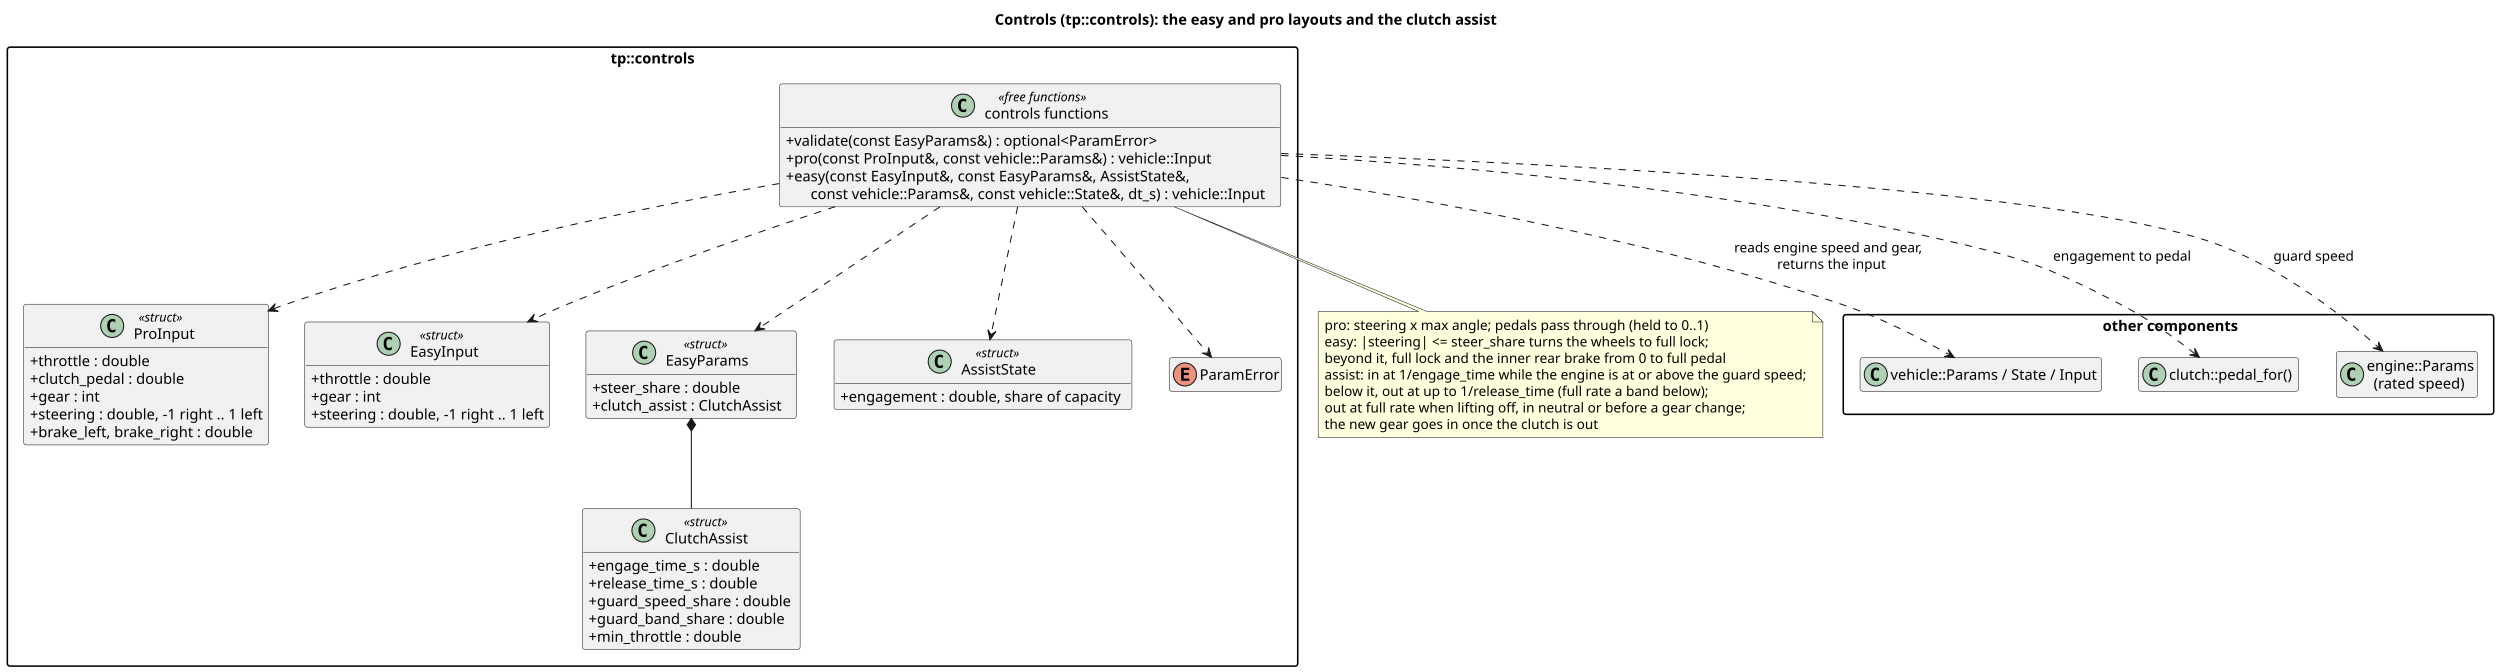
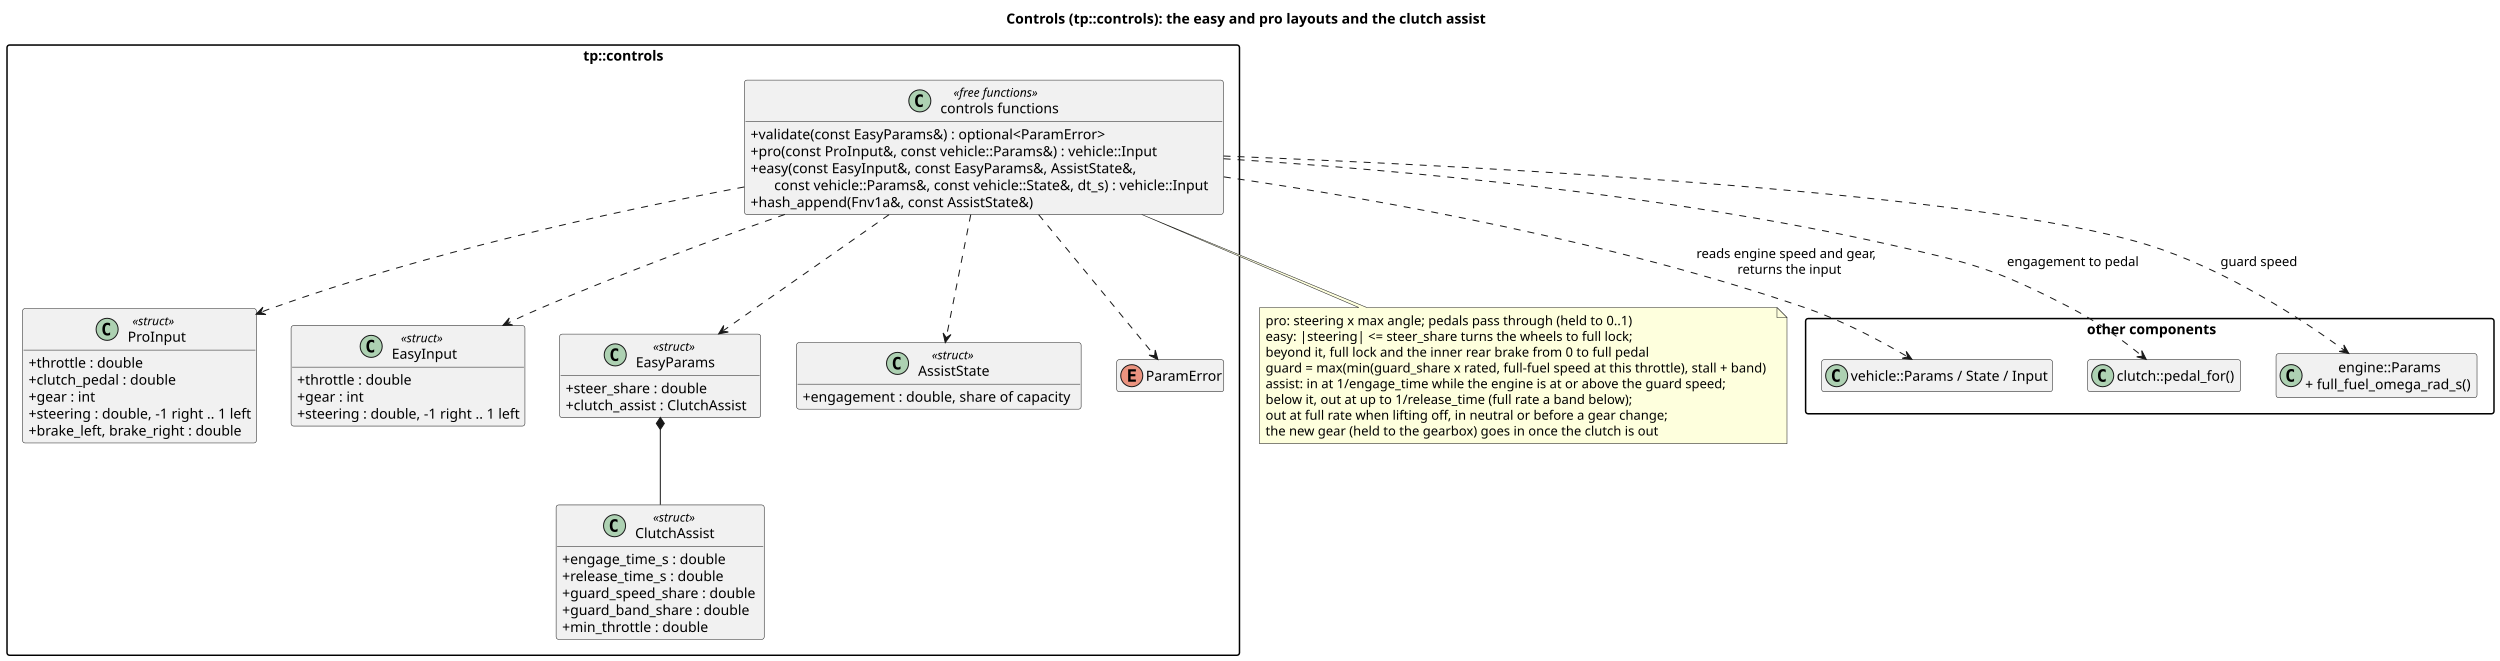
- <svg xmlns="http://www.w3.org/2000/svg" contentStyleType="text/css" height="640px" preserveAspectRatio="none" style="width:2383px;height:640px;background:#FFFFFF;" version="1.1" viewBox="0 0 2383 640" width="2383px" zoomAndPan="magnify">
+ <svg xmlns="http://www.w3.org/2000/svg" contentStyleType="text/css" height="659px" preserveAspectRatio="none" style="width:2495px;height:659px;background:#FFFFFF;" version="1.1" viewBox="0 0 2495 659" width="2495px" zoomAndPan="magnify">
  <defs />
  <g>
-     <text fill="#000000" font-family="sans-serif" font-size="14" font-weight="bold" lengthAdjust="spacing" textLength="472.555" x="948.223" y="23.562">Controls (tp::controls): the easy and pro layouts and the clutch assist</text>
+     <text fill="#000000" font-family="sans-serif" font-size="14" font-weight="bold" lengthAdjust="spacing" textLength="472.555" x="1004.223" y="23.562">Controls (tp::controls): the easy and pro layouts and the clutch assist</text>
    <g id="cluster_other components">
-       <rect fill="none" height="95" rx="2.5" ry="2.5" style="stroke:#000000;stroke-width:1.5;" width="620" x="1757" y="299.94" />
-       <text fill="#000000" font-family="sans-serif" font-size="14" font-weight="bold" lengthAdjust="spacing" textLength="125.535" x="2004.232" y="315.502">other components</text>
+       <rect fill="none" height="95" rx="2.5" ry="2.5" style="stroke:#000000;stroke-width:1.5;" width="687" x="1802" y="317.94" />
+       <text fill="#000000" font-family="sans-serif" font-size="14" font-weight="bold" lengthAdjust="spacing" textLength="125.535" x="2082.732" y="333.502">other components</text>
    </g>
    <g id="cluster_tp::controls">
-       <rect fill="none" height="590" rx="2.5" ry="2.5" style="stroke:#000000;stroke-width:1.5;" width="1230" x="7" y="44.94" />
+       <rect fill="none" height="609" rx="2.5" ry="2.5" style="stroke:#000000;stroke-width:1.5;" width="1230" x="7" y="44.94" />
      <text fill="#000000" font-family="sans-serif" font-size="14" font-weight="bold" lengthAdjust="spacing" textLength="79.892" x="582.054" y="60.502">tp::controls</text>
    </g>
    <g id="elem_Vehicle">
-       <rect codeLine="7" fill="#F1F1F1" height="32" id="Vehicle" rx="2.5" ry="2.5" style="stroke:#181818;stroke-width:0.5;" width="230.372" x="1773" y="340.94" />
-       <ellipse cx="1788" cy="356.94" fill="#ADD1B2" rx="11" ry="11" style="stroke:#181818;stroke-width:1.0;" />
-       <path d="M1790.969,362.58 Q1790.391,362.877 1789.75,363.018 Q1789.109,363.174 1788.406,363.174 Q1785.906,363.174 1784.578,361.533 Q1783.266,359.877 1783.266,356.752 Q1783.266,353.627 1784.578,351.971 Q1785.906,350.315 1788.406,350.315 Q1789.109,350.315 1789.75,350.471 Q1790.406,350.627 1790.969,350.924 L1790.969,353.643 Q1790.344,353.065 1789.75,352.799 Q1789.156,352.518 1788.531,352.518 Q1787.188,352.518 1786.5,353.596 Q1785.812,354.658 1785.812,356.752 Q1785.812,358.846 1786.5,359.924 Q1787.188,360.986 1788.531,360.986 Q1789.156,360.986 1789.75,360.721 Q1790.344,360.44 1790.969,359.861 L1790.969,362.58 Z " fill="#000000" />
-       <text fill="#000000" font-family="sans-serif" font-size="14" lengthAdjust="spacing" textLength="198.372" x="1802" y="362.032">vehicle::Params / State / Input</text>
+       <rect codeLine="7" fill="#F1F1F1" height="32" id="Vehicle" rx="2.5" ry="2.5" style="stroke:#181818;stroke-width:0.5;" width="230.372" x="1818" y="358.94" />
+       <ellipse cx="1833" cy="374.94" fill="#ADD1B2" rx="11" ry="11" style="stroke:#181818;stroke-width:1.0;" />
+       <path d="M1835.969,380.58 Q1835.391,380.877 1834.75,381.018 Q1834.109,381.174 1833.406,381.174 Q1830.906,381.174 1829.578,379.533 Q1828.266,377.877 1828.266,374.752 Q1828.266,371.627 1829.578,369.971 Q1830.906,368.315 1833.406,368.315 Q1834.109,368.315 1834.75,368.471 Q1835.406,368.627 1835.969,368.924 L1835.969,371.643 Q1835.344,371.065 1834.75,370.799 Q1834.156,370.518 1833.531,370.518 Q1832.188,370.518 1831.5,371.596 Q1830.812,372.658 1830.812,374.752 Q1830.812,376.846 1831.5,377.924 Q1832.188,378.986 1833.531,378.986 Q1834.156,378.986 1834.75,378.721 Q1835.344,378.44 1835.969,377.861 L1835.969,380.58 Z " fill="#000000" />
+       <text fill="#000000" font-family="sans-serif" font-size="14" lengthAdjust="spacing" textLength="198.372" x="1847" y="380.032">vehicle::Params / State / Input</text>
    </g>
    <g id="elem_PedalFor">
-       <rect codeLine="8" fill="#F1F1F1" height="32" id="PedalFor" rx="2.5" ry="2.5" style="stroke:#181818;stroke-width:0.5;" width="152.593" x="2038.5" y="340.94" />
-       <ellipse cx="2053.5" cy="356.94" fill="#ADD1B2" rx="11" ry="11" style="stroke:#181818;stroke-width:1.0;" />
-       <path d="M2056.469,362.58 Q2055.891,362.877 2055.25,363.018 Q2054.609,363.174 2053.906,363.174 Q2051.406,363.174 2050.078,361.533 Q2048.766,359.877 2048.766,356.752 Q2048.766,353.627 2050.078,351.971 Q2051.406,350.315 2053.906,350.315 Q2054.609,350.315 2055.25,350.471 Q2055.906,350.627 2056.469,350.924 L2056.469,353.643 Q2055.844,353.065 2055.25,352.799 Q2054.656,352.518 2054.031,352.518 Q2052.688,352.518 2052,353.596 Q2051.312,354.658 2051.312,356.752 Q2051.312,358.846 2052,359.924 Q2052.688,360.986 2054.031,360.986 Q2054.656,360.986 2055.25,360.721 Q2055.844,360.44 2056.469,359.861 L2056.469,362.58 Z " fill="#000000" />
-       <text fill="#000000" font-family="sans-serif" font-size="14" lengthAdjust="spacing" textLength="120.593" x="2067.5" y="362.032">clutch::pedal_for()</text>
+       <rect codeLine="8" fill="#F1F1F1" height="32" id="PedalFor" rx="2.5" ry="2.5" style="stroke:#181818;stroke-width:0.5;" width="152.593" x="2083.5" y="358.94" />
+       <ellipse cx="2098.5" cy="374.94" fill="#ADD1B2" rx="11" ry="11" style="stroke:#181818;stroke-width:1.0;" />
+       <path d="M2101.469,380.58 Q2100.891,380.877 2100.25,381.018 Q2099.609,381.174 2098.906,381.174 Q2096.406,381.174 2095.078,379.533 Q2093.766,377.877 2093.766,374.752 Q2093.766,371.627 2095.078,369.971 Q2096.406,368.315 2098.906,368.315 Q2099.609,368.315 2100.25,368.471 Q2100.906,368.627 2101.469,368.924 L2101.469,371.643 Q2100.844,371.065 2100.25,370.799 Q2099.656,370.518 2099.031,370.518 Q2097.688,370.518 2097,371.596 Q2096.312,372.658 2096.312,374.752 Q2096.312,376.846 2097,377.924 Q2097.688,378.986 2099.031,378.986 Q2099.656,378.986 2100.25,378.721 Q2100.844,378.44 2101.469,377.861 L2101.469,380.58 Z " fill="#000000" />
+       <text fill="#000000" font-family="sans-serif" font-size="14" lengthAdjust="spacing" textLength="120.593" x="2112.5" y="380.032">clutch::pedal_for()</text>
    </g>
    <g id="elem_Engine">
-       <rect codeLine="9" fill="#F1F1F1" height="43.879" id="Engine" rx="2.5" ry="2.5" style="stroke:#181818;stroke-width:0.5;" width="134.498" x="2227" y="334.94" />
-       <ellipse cx="2242" cy="356.879" fill="#ADD1B2" rx="11" ry="11" style="stroke:#181818;stroke-width:1.0;" />
-       <path d="M2244.969,362.519 Q2244.391,362.816 2243.75,362.957 Q2243.109,363.113 2242.406,363.113 Q2239.906,363.113 2238.578,361.473 Q2237.266,359.816 2237.266,356.691 Q2237.266,353.566 2238.578,351.91 Q2239.906,350.254 2242.406,350.254 Q2243.109,350.254 2243.75,350.41 Q2244.406,350.566 2244.969,350.863 L2244.969,353.582 Q2244.344,353.004 2243.75,352.738 Q2243.156,352.457 2242.531,352.457 Q2241.188,352.457 2240.5,353.535 Q2239.812,354.598 2239.812,356.691 Q2239.812,358.785 2240.5,359.863 Q2241.188,360.926 2242.531,360.926 Q2243.156,360.926 2243.75,360.66 Q2244.344,360.379 2244.969,359.801 L2244.969,362.519 Z " fill="#000000" />
-       <text fill="#000000" font-family="sans-serif" font-size="14" lengthAdjust="spacing" textLength="102.498" x="2256" y="353.502">engine::Params</text>
-       <text fill="#000000" font-family="sans-serif" font-size="14" lengthAdjust="spacing" textLength="89.455" x="2262.521" y="370.441">(rated speed)</text>
+       <rect codeLine="9" fill="#F1F1F1" height="43.879" id="Engine" rx="2.5" ry="2.5" style="stroke:#181818;stroke-width:0.5;" width="200.567" x="2271.5" y="352.94" />
+       <ellipse cx="2286.5" cy="374.879" fill="#ADD1B2" rx="11" ry="11" style="stroke:#181818;stroke-width:1.0;" />
+       <path d="M2289.469,380.519 Q2288.891,380.816 2288.25,380.957 Q2287.609,381.113 2286.906,381.113 Q2284.406,381.113 2283.078,379.473 Q2281.766,377.816 2281.766,374.691 Q2281.766,371.566 2283.078,369.91 Q2284.406,368.254 2286.906,368.254 Q2287.609,368.254 2288.25,368.41 Q2288.906,368.566 2289.469,368.863 L2289.469,371.582 Q2288.844,371.004 2288.25,370.738 Q2287.656,370.457 2287.031,370.457 Q2285.688,370.457 2285,371.535 Q2284.312,372.598 2284.312,374.691 Q2284.312,376.785 2285,377.863 Q2285.688,378.926 2287.031,378.926 Q2287.656,378.926 2288.25,378.66 Q2288.844,378.379 2289.469,377.801 L2289.469,380.519 Z " fill="#000000" />
+       <text fill="#000000" font-family="sans-serif" font-size="14" lengthAdjust="spacing" textLength="102.498" x="2333.535" y="371.502">engine::Params</text>
+       <text fill="#000000" font-family="sans-serif" font-size="14" lengthAdjust="spacing" textLength="168.567" x="2300.5" y="388.441">+ full_fuel_omega_rad_s()</text>
    </g>
    <g id="elem_ProInput">
-       <rect codeLine="13" fill="#F1F1F1" height="134.156" id="ProInput" rx="2.5" ry="2.5" style="stroke:#181818;stroke-width:0.5;" width="233.389" x="22.5" y="289.94" />
-       <ellipse cx="106.91" cy="310.669" fill="#ADD1B2" rx="11" ry="11" style="stroke:#181818;stroke-width:1.0;" />
-       <path d="M109.879,316.31 Q109.301,316.606 108.66,316.747 Q108.019,316.903 107.316,316.903 Q104.816,316.903 103.488,315.263 Q102.176,313.606 102.176,310.481 Q102.176,307.356 103.488,305.7 Q104.816,304.044 107.316,304.044 Q108.019,304.044 108.66,304.2 Q109.316,304.356 109.879,304.653 L109.879,307.372 Q109.254,306.794 108.66,306.528 Q108.066,306.247 107.441,306.247 Q106.098,306.247 105.41,307.325 Q104.723,308.388 104.723,310.481 Q104.723,312.575 105.41,313.653 Q106.098,314.716 107.441,314.716 Q108.066,314.716 108.66,314.45 Q109.254,314.169 109.879,313.591 L109.879,316.31 Z " fill="#000000" />
-       <text fill="#000000" font-family="sans-serif" font-size="12" font-style="italic" lengthAdjust="spacing" textLength="46.676" x="132.106" y="306.565">«struct»</text>
-       <text fill="#000000" font-family="sans-serif" font-size="14" lengthAdjust="spacing" textLength="56.068" x="127.41" y="323.022">ProInput</text>
-       <line style="stroke:#181818;stroke-width:0.5;" x1="23.5" x2="254.889" y1="331.398" y2="331.398" />
-       <text fill="#000000" font-family="sans-serif" font-size="14" lengthAdjust="spacing" textLength="113.777" x="28.5" y="348.961">+throttle : double</text>
-       <text fill="#000000" font-family="sans-serif" font-size="14" lengthAdjust="spacing" textLength="150.008" x="28.5" y="365.9">+clutch_pedal : double</text>
-       <text fill="#000000" font-family="sans-serif" font-size="14" lengthAdjust="spacing" textLength="67.293" x="28.5" y="382.84">+gear : int</text>
-       <text fill="#000000" font-family="sans-serif" font-size="14" lengthAdjust="spacing" textLength="221.389" x="28.5" y="399.779">+steering : double, -1 right .. 1 left</text>
-       <text fill="#000000" font-family="sans-serif" font-size="14" lengthAdjust="spacing" textLength="213.801" x="28.5" y="416.719">+brake_left, brake_right : double</text>
+       <rect codeLine="13" fill="#F1F1F1" height="134.156" id="ProInput" rx="2.5" ry="2.5" style="stroke:#181818;stroke-width:0.5;" width="233.389" x="22.5" y="307.94" />
+       <ellipse cx="106.91" cy="328.669" fill="#ADD1B2" rx="11" ry="11" style="stroke:#181818;stroke-width:1.0;" />
+       <path d="M109.879,334.31 Q109.301,334.606 108.66,334.747 Q108.019,334.903 107.316,334.903 Q104.816,334.903 103.488,333.263 Q102.176,331.606 102.176,328.481 Q102.176,325.356 103.488,323.7 Q104.816,322.044 107.316,322.044 Q108.019,322.044 108.66,322.2 Q109.316,322.356 109.879,322.653 L109.879,325.372 Q109.254,324.794 108.66,324.528 Q108.066,324.247 107.441,324.247 Q106.098,324.247 105.41,325.325 Q104.723,326.388 104.723,328.481 Q104.723,330.575 105.41,331.653 Q106.098,332.716 107.441,332.716 Q108.066,332.716 108.66,332.45 Q109.254,332.169 109.879,331.591 L109.879,334.31 Z " fill="#000000" />
+       <text fill="#000000" font-family="sans-serif" font-size="12" font-style="italic" lengthAdjust="spacing" textLength="46.676" x="132.106" y="324.565">«struct»</text>
+       <text fill="#000000" font-family="sans-serif" font-size="14" lengthAdjust="spacing" textLength="56.068" x="127.41" y="341.022">ProInput</text>
+       <line style="stroke:#181818;stroke-width:0.5;" x1="23.5" x2="254.889" y1="349.398" y2="349.398" />
+       <text fill="#000000" font-family="sans-serif" font-size="14" lengthAdjust="spacing" textLength="113.777" x="28.5" y="366.961">+throttle : double</text>
+       <text fill="#000000" font-family="sans-serif" font-size="14" lengthAdjust="spacing" textLength="150.008" x="28.5" y="383.9">+clutch_pedal : double</text>
+       <text fill="#000000" font-family="sans-serif" font-size="14" lengthAdjust="spacing" textLength="67.293" x="28.5" y="400.84">+gear : int</text>
+       <text fill="#000000" font-family="sans-serif" font-size="14" lengthAdjust="spacing" textLength="221.389" x="28.5" y="417.779">+steering : double, -1 right .. 1 left</text>
+       <text fill="#000000" font-family="sans-serif" font-size="14" lengthAdjust="spacing" textLength="213.801" x="28.5" y="434.719">+brake_left, brake_right : double</text>
    </g>
    <g id="elem_EasyInput">
-       <rect codeLine="20" fill="#F1F1F1" height="100.277" id="EasyInput" rx="2.5" ry="2.5" style="stroke:#181818;stroke-width:0.5;" width="233.389" x="290.5" y="306.94" />
-       <ellipse cx="370.446" cy="327.669" fill="#ADD1B2" rx="11" ry="11" style="stroke:#181818;stroke-width:1.0;" />
-       <path d="M373.415,333.31 Q372.837,333.606 372.196,333.747 Q371.556,333.903 370.853,333.903 Q368.353,333.903 367.024,332.263 Q365.712,330.606 365.712,327.481 Q365.712,324.356 367.024,322.7 Q368.353,321.044 370.853,321.044 Q371.556,321.044 372.196,321.2 Q372.853,321.356 373.415,321.653 L373.415,324.372 Q372.79,323.794 372.196,323.528 Q371.603,323.247 370.978,323.247 Q369.634,323.247 368.946,324.325 Q368.259,325.388 368.259,327.481 Q368.259,329.575 368.946,330.653 Q369.634,331.716 370.978,331.716 Q371.603,331.716 372.196,331.45 Q372.79,331.169 373.415,330.591 L373.415,333.31 Z " fill="#000000" />
-       <text fill="#000000" font-family="sans-serif" font-size="12" font-style="italic" lengthAdjust="spacing" textLength="46.676" x="400.106" y="323.565">«struct»</text>
-       <text fill="#000000" font-family="sans-serif" font-size="14" lengthAdjust="spacing" textLength="64.996" x="390.946" y="340.022">EasyInput</text>
-       <line style="stroke:#181818;stroke-width:0.5;" x1="291.5" x2="522.889" y1="348.398" y2="348.398" />
-       <text fill="#000000" font-family="sans-serif" font-size="14" lengthAdjust="spacing" textLength="113.777" x="296.5" y="365.961">+throttle : double</text>
-       <text fill="#000000" font-family="sans-serif" font-size="14" lengthAdjust="spacing" textLength="67.293" x="296.5" y="382.9">+gear : int</text>
-       <text fill="#000000" font-family="sans-serif" font-size="14" lengthAdjust="spacing" textLength="221.389" x="296.5" y="399.84">+steering : double, -1 right .. 1 left</text>
+       <rect codeLine="20" fill="#F1F1F1" height="100.277" id="EasyInput" rx="2.5" ry="2.5" style="stroke:#181818;stroke-width:0.5;" width="233.389" x="290.5" y="324.94" />
+       <ellipse cx="370.446" cy="345.669" fill="#ADD1B2" rx="11" ry="11" style="stroke:#181818;stroke-width:1.0;" />
+       <path d="M373.415,351.31 Q372.837,351.606 372.196,351.747 Q371.556,351.903 370.853,351.903 Q368.353,351.903 367.024,350.263 Q365.712,348.606 365.712,345.481 Q365.712,342.356 367.024,340.7 Q368.353,339.044 370.853,339.044 Q371.556,339.044 372.196,339.2 Q372.853,339.356 373.415,339.653 L373.415,342.372 Q372.79,341.794 372.196,341.528 Q371.603,341.247 370.978,341.247 Q369.634,341.247 368.946,342.325 Q368.259,343.388 368.259,345.481 Q368.259,347.575 368.946,348.653 Q369.634,349.716 370.978,349.716 Q371.603,349.716 372.196,349.45 Q372.79,349.169 373.415,348.591 L373.415,351.31 Z " fill="#000000" />
+       <text fill="#000000" font-family="sans-serif" font-size="12" font-style="italic" lengthAdjust="spacing" textLength="46.676" x="400.106" y="341.565">«struct»</text>
+       <text fill="#000000" font-family="sans-serif" font-size="14" lengthAdjust="spacing" textLength="64.996" x="390.946" y="358.022">EasyInput</text>
+       <line style="stroke:#181818;stroke-width:0.5;" x1="291.5" x2="522.889" y1="366.398" y2="366.398" />
+       <text fill="#000000" font-family="sans-serif" font-size="14" lengthAdjust="spacing" textLength="113.777" x="296.5" y="383.961">+throttle : double</text>
+       <text fill="#000000" font-family="sans-serif" font-size="14" lengthAdjust="spacing" textLength="67.293" x="296.5" y="400.9">+gear : int</text>
+       <text fill="#000000" font-family="sans-serif" font-size="14" lengthAdjust="spacing" textLength="221.389" x="296.5" y="417.84">+steering : double, -1 right .. 1 left</text>
    </g>
    <g id="elem_ClutchAssist">
-       <rect codeLine="25" fill="#F1F1F1" height="134.156" id="ClutchAssist" rx="2.5" ry="2.5" style="stroke:#181818;stroke-width:0.5;" width="207.699" x="555" y="484.94" />
-       <ellipse cx="613.324" cy="505.669" fill="#ADD1B2" rx="11" ry="11" style="stroke:#181818;stroke-width:1.0;" />
-       <path d="M616.293,511.31 Q615.715,511.606 615.074,511.747 Q614.434,511.903 613.731,511.903 Q611.231,511.903 609.902,510.263 Q608.59,508.606 608.59,505.481 Q608.59,502.356 609.902,500.7 Q611.231,499.044 613.731,499.044 Q614.434,499.044 615.074,499.2 Q615.731,499.356 616.293,499.653 L616.293,502.372 Q615.668,501.794 615.074,501.528 Q614.481,501.247 613.856,501.247 Q612.512,501.247 611.824,502.325 Q611.137,503.388 611.137,505.481 Q611.137,507.575 611.824,508.653 Q612.512,509.716 613.856,509.716 Q614.481,509.716 615.074,509.45 Q615.668,509.169 616.293,508.591 L616.293,511.31 Z " fill="#000000" />
-       <text fill="#000000" font-family="sans-serif" font-size="12" font-style="italic" lengthAdjust="spacing" textLength="46.676" x="651.762" y="501.565">«struct»</text>
-       <text fill="#000000" font-family="sans-serif" font-size="14" lengthAdjust="spacing" textLength="82.551" x="633.824" y="518.021">ClutchAssist</text>
-       <line style="stroke:#181818;stroke-width:0.5;" x1="556" x2="761.699" y1="526.398" y2="526.398" />
-       <text fill="#000000" font-family="sans-serif" font-size="14" lengthAdjust="spacing" textLength="164.726" x="561" y="543.961">+engage_time_s : double</text>
-       <text fill="#000000" font-family="sans-serif" font-size="14" lengthAdjust="spacing" textLength="163.495" x="561" y="560.9">+release_time_s : double</text>
-       <text fill="#000000" font-family="sans-serif" font-size="14" lengthAdjust="spacing" textLength="195.699" x="561" y="577.84">+guard_speed_share : double</text>
-       <text fill="#000000" font-family="sans-serif" font-size="14" lengthAdjust="spacing" textLength="188.118" x="561" y="594.779">+guard_band_share : double</text>
-       <text fill="#000000" font-family="sans-serif" font-size="14" lengthAdjust="spacing" textLength="144.088" x="561" y="611.719">+min_throttle : double</text>
+       <rect codeLine="25" fill="#F1F1F1" height="134.156" id="ClutchAssist" rx="2.5" ry="2.5" style="stroke:#181818;stroke-width:0.5;" width="207.699" x="555" y="503.94" />
+       <ellipse cx="613.324" cy="524.669" fill="#ADD1B2" rx="11" ry="11" style="stroke:#181818;stroke-width:1.0;" />
+       <path d="M616.293,530.31 Q615.715,530.606 615.074,530.747 Q614.434,530.903 613.731,530.903 Q611.231,530.903 609.902,529.263 Q608.59,527.606 608.59,524.481 Q608.59,521.356 609.902,519.7 Q611.231,518.044 613.731,518.044 Q614.434,518.044 615.074,518.2 Q615.731,518.356 616.293,518.653 L616.293,521.372 Q615.668,520.794 615.074,520.528 Q614.481,520.247 613.856,520.247 Q612.512,520.247 611.824,521.325 Q611.137,522.388 611.137,524.481 Q611.137,526.575 611.824,527.653 Q612.512,528.716 613.856,528.716 Q614.481,528.716 615.074,528.45 Q615.668,528.169 616.293,527.591 L616.293,530.31 Z " fill="#000000" />
+       <text fill="#000000" font-family="sans-serif" font-size="12" font-style="italic" lengthAdjust="spacing" textLength="46.676" x="651.762" y="520.564">«struct»</text>
+       <text fill="#000000" font-family="sans-serif" font-size="14" lengthAdjust="spacing" textLength="82.551" x="633.824" y="537.021">ClutchAssist</text>
+       <line style="stroke:#181818;stroke-width:0.5;" x1="556" x2="761.699" y1="545.398" y2="545.398" />
+       <text fill="#000000" font-family="sans-serif" font-size="14" lengthAdjust="spacing" textLength="164.726" x="561" y="562.961">+engage_time_s : double</text>
+       <text fill="#000000" font-family="sans-serif" font-size="14" lengthAdjust="spacing" textLength="163.495" x="561" y="579.9">+release_time_s : double</text>
+       <text fill="#000000" font-family="sans-serif" font-size="14" lengthAdjust="spacing" textLength="195.699" x="561" y="596.84">+guard_speed_share : double</text>
+       <text fill="#000000" font-family="sans-serif" font-size="14" lengthAdjust="spacing" textLength="188.118" x="561" y="613.779">+guard_band_share : double</text>
+       <text fill="#000000" font-family="sans-serif" font-size="14" lengthAdjust="spacing" textLength="144.088" x="561" y="630.719">+min_throttle : double</text>
    </g>
    <g id="elem_EasyParams">
-       <rect codeLine="32" fill="#F1F1F1" height="83.338" id="EasyParams" rx="2.5" ry="2.5" style="stroke:#181818;stroke-width:0.5;" width="200.631" x="558.5" y="315.44" />
-       <ellipse cx="614.004" cy="336.169" fill="#ADD1B2" rx="11" ry="11" style="stroke:#181818;stroke-width:1.0;" />
-       <path d="M616.973,341.81 Q616.395,342.106 615.754,342.247 Q615.114,342.403 614.411,342.403 Q611.911,342.403 610.582,340.763 Q609.27,339.106 609.27,335.981 Q609.27,332.856 610.582,331.2 Q611.911,329.544 614.411,329.544 Q615.114,329.544 615.754,329.7 Q616.411,329.856 616.973,330.153 L616.973,332.872 Q616.348,332.294 615.754,332.028 Q615.161,331.747 614.536,331.747 Q613.192,331.747 612.504,332.825 Q611.817,333.888 611.817,335.981 Q611.817,338.075 612.504,339.153 Q613.192,340.216 614.536,340.216 Q615.161,340.216 615.754,339.95 Q616.348,339.669 616.973,339.091 L616.973,341.81 Z " fill="#000000" />
-       <text fill="#000000" font-family="sans-serif" font-size="12" font-style="italic" lengthAdjust="spacing" textLength="46.676" x="651.727" y="332.065">«struct»</text>
-       <text fill="#000000" font-family="sans-serif" font-size="14" lengthAdjust="spacing" textLength="81.122" x="634.504" y="348.522">EasyParams</text>
-       <line style="stroke:#181818;stroke-width:0.5;" x1="559.5" x2="758.131" y1="356.898" y2="356.898" />
-       <text fill="#000000" font-family="sans-serif" font-size="14" lengthAdjust="spacing" textLength="143.452" x="564.5" y="374.461">+steer_share : double</text>
-       <text fill="#000000" font-family="sans-serif" font-size="14" lengthAdjust="spacing" textLength="188.631" x="564.5" y="391.4">+clutch_assist : ClutchAssist</text>
+       <rect codeLine="32" fill="#F1F1F1" height="83.338" id="EasyParams" rx="2.5" ry="2.5" style="stroke:#181818;stroke-width:0.5;" width="200.631" x="558.5" y="333.44" />
+       <ellipse cx="614.004" cy="354.169" fill="#ADD1B2" rx="11" ry="11" style="stroke:#181818;stroke-width:1.0;" />
+       <path d="M616.973,359.81 Q616.395,360.106 615.754,360.247 Q615.114,360.403 614.411,360.403 Q611.911,360.403 610.582,358.763 Q609.27,357.106 609.27,353.981 Q609.27,350.856 610.582,349.2 Q611.911,347.544 614.411,347.544 Q615.114,347.544 615.754,347.7 Q616.411,347.856 616.973,348.153 L616.973,350.872 Q616.348,350.294 615.754,350.028 Q615.161,349.747 614.536,349.747 Q613.192,349.747 612.504,350.825 Q611.817,351.888 611.817,353.981 Q611.817,356.075 612.504,357.153 Q613.192,358.216 614.536,358.216 Q615.161,358.216 615.754,357.95 Q616.348,357.669 616.973,357.091 L616.973,359.81 Z " fill="#000000" />
+       <text fill="#000000" font-family="sans-serif" font-size="12" font-style="italic" lengthAdjust="spacing" textLength="46.676" x="651.727" y="350.065">«struct»</text>
+       <text fill="#000000" font-family="sans-serif" font-size="14" lengthAdjust="spacing" textLength="81.122" x="634.504" y="366.522">EasyParams</text>
+       <line style="stroke:#181818;stroke-width:0.5;" x1="559.5" x2="758.131" y1="374.898" y2="374.898" />
+       <text fill="#000000" font-family="sans-serif" font-size="14" lengthAdjust="spacing" textLength="143.452" x="564.5" y="392.461">+steer_share : double</text>
+       <text fill="#000000" font-family="sans-serif" font-size="14" lengthAdjust="spacing" textLength="188.631" x="564.5" y="409.4">+clutch_assist : ClutchAssist</text>
    </g>
    <g id="elem_AssistState">
-       <rect codeLine="36" fill="#F1F1F1" height="66.398" id="AssistState" rx="2.5" ry="2.5" style="stroke:#181818;stroke-width:0.5;" width="283.961" x="795" y="323.94" />
-       <ellipse cx="895.748" cy="344.669" fill="#ADD1B2" rx="11" ry="11" style="stroke:#181818;stroke-width:1.0;" />
-       <path d="M898.717,350.31 Q898.139,350.606 897.498,350.747 Q896.857,350.903 896.154,350.903 Q893.654,350.903 892.326,349.263 Q891.014,347.606 891.014,344.481 Q891.014,341.356 892.326,339.7 Q893.654,338.044 896.154,338.044 Q896.857,338.044 897.498,338.2 Q898.154,338.356 898.717,338.653 L898.717,341.372 Q898.092,340.794 897.498,340.528 Q896.904,340.247 896.279,340.247 Q894.936,340.247 894.248,341.325 Q893.561,342.388 893.561,344.481 Q893.561,346.575 894.248,347.653 Q894.936,348.716 896.279,348.716 Q896.904,348.716 897.498,348.45 Q898.092,348.169 898.717,347.591 L898.717,350.31 Z " fill="#000000" />
-       <text fill="#000000" font-family="sans-serif" font-size="12" font-style="italic" lengthAdjust="spacing" textLength="46.676" x="929.893" y="340.565">«struct»</text>
-       <text fill="#000000" font-family="sans-serif" font-size="14" lengthAdjust="spacing" textLength="73.965" x="916.248" y="357.022">AssistState</text>
-       <line style="stroke:#181818;stroke-width:0.5;" x1="796" x2="1077.961" y1="365.398" y2="365.398" />
-       <text fill="#000000" font-family="sans-serif" font-size="14" lengthAdjust="spacing" textLength="271.961" x="801" y="382.961">+engagement : double, share of capacity</text>
+       <rect codeLine="36" fill="#F1F1F1" height="66.398" id="AssistState" rx="2.5" ry="2.5" style="stroke:#181818;stroke-width:0.5;" width="283.961" x="795" y="341.94" />
+       <ellipse cx="895.748" cy="362.669" fill="#ADD1B2" rx="11" ry="11" style="stroke:#181818;stroke-width:1.0;" />
+       <path d="M898.717,368.31 Q898.139,368.606 897.498,368.747 Q896.857,368.903 896.154,368.903 Q893.654,368.903 892.326,367.263 Q891.014,365.606 891.014,362.481 Q891.014,359.356 892.326,357.7 Q893.654,356.044 896.154,356.044 Q896.857,356.044 897.498,356.2 Q898.154,356.356 898.717,356.653 L898.717,359.372 Q898.092,358.794 897.498,358.528 Q896.904,358.247 896.279,358.247 Q894.936,358.247 894.248,359.325 Q893.561,360.388 893.561,362.481 Q893.561,364.575 894.248,365.653 Q894.936,366.716 896.279,366.716 Q896.904,366.716 897.498,366.45 Q898.092,366.169 898.717,365.591 L898.717,368.31 Z " fill="#000000" />
+       <text fill="#000000" font-family="sans-serif" font-size="12" font-style="italic" lengthAdjust="spacing" textLength="46.676" x="929.893" y="358.565">«struct»</text>
+       <text fill="#000000" font-family="sans-serif" font-size="14" lengthAdjust="spacing" textLength="73.965" x="916.248" y="375.022">AssistState</text>
+       <line style="stroke:#181818;stroke-width:0.5;" x1="796" x2="1077.961" y1="383.398" y2="383.398" />
+       <text fill="#000000" font-family="sans-serif" font-size="14" lengthAdjust="spacing" textLength="271.961" x="801" y="400.961">+engagement : double, share of capacity</text>
    </g>
    <g id="elem_ParamError">
-       <rect codeLine="39" fill="#F1F1F1" height="32" id="ParamError" rx="2.5" ry="2.5" style="stroke:#181818;stroke-width:0.5;" width="106.819" x="1114.5" y="340.94" />
-       <ellipse cx="1129.5" cy="356.94" fill="#EB937F" rx="11" ry="11" style="stroke:#181818;stroke-width:1.0;" />
-       <path d="M1133.609,362.94 L1125.891,362.94 L1125.891,350.549 L1133.609,350.549 L1133.609,352.705 L1128.344,352.705 L1128.344,355.377 L1133.109,355.377 L1133.109,357.533 L1128.344,357.533 L1128.344,360.783 L1133.609,360.783 L1133.609,362.94 Z " fill="#000000" />
-       <text fill="#000000" font-family="sans-serif" font-size="14" lengthAdjust="spacing" textLength="74.819" x="1143.5" y="362.032">ParamError</text>
+       <rect codeLine="39" fill="#F1F1F1" height="32" id="ParamError" rx="2.5" ry="2.5" style="stroke:#181818;stroke-width:0.5;" width="106.819" x="1114.5" y="358.94" />
+       <ellipse cx="1129.5" cy="374.94" fill="#EB937F" rx="11" ry="11" style="stroke:#181818;stroke-width:1.0;" />
+       <path d="M1133.609,380.94 L1125.891,380.94 L1125.891,368.549 L1133.609,368.549 L1133.609,370.705 L1128.344,370.705 L1128.344,373.377 L1133.109,373.377 L1133.109,375.533 L1128.344,375.533 L1128.344,378.783 L1133.609,378.783 L1133.609,380.94 Z " fill="#000000" />
+       <text fill="#000000" font-family="sans-serif" font-size="14" lengthAdjust="spacing" textLength="74.819" x="1143.5" y="380.032">ParamError</text>
    </g>
    <g id="elem_ControlsFns">
-       <rect codeLine="40" fill="#F1F1F1" height="117.217" id="ControlsFns" rx="2.5" ry="2.5" style="stroke:#181818;stroke-width:0.5;" width="477.849" x="743" y="79.939" />
+       <rect codeLine="40" fill="#F1F1F1" height="134.156" id="ControlsFns" rx="2.5" ry="2.5" style="stroke:#181818;stroke-width:0.5;" width="477.849" x="743" y="79.939" />
      <ellipse cx="917.983" cy="100.669" fill="#ADD1B2" rx="11" ry="11" style="stroke:#181818;stroke-width:1.0;" />
      <path d="M920.952,106.31 Q920.374,106.606 919.733,106.747 Q919.092,106.903 918.389,106.903 Q915.889,106.903 914.561,105.263 Q913.249,103.606 913.249,100.481 Q913.249,97.356 914.561,95.7 Q915.889,94.044 918.389,94.044 Q919.092,94.044 919.733,94.2 Q920.389,94.356 920.952,94.653 L920.952,97.372 Q920.327,96.794 919.733,96.528 Q919.139,96.247 918.514,96.247 Q917.17,96.247 916.483,97.325 Q915.795,98.388 915.795,100.481 Q915.795,102.575 916.483,103.653 Q917.17,104.716 918.514,104.716 Q919.139,104.716 919.733,104.45 Q920.327,104.169 920.952,103.591 L920.952,106.31 Z " fill="#000000" />
      <text fill="#000000" font-family="sans-serif" font-size="12" font-style="italic" lengthAdjust="spacing" textLength="93.188" x="951.581" y="96.564">«free functions»</text>
      <text fill="#000000" font-family="sans-serif" font-size="14" lengthAdjust="spacing" textLength="119.383" x="938.483" y="113.022">controls functions</text>
      <line style="stroke:#181818;stroke-width:0.5;" x1="744" x2="1219.849" y1="121.398" y2="121.398" />
      <text fill="#000000" font-family="sans-serif" font-size="14" lengthAdjust="spacing" textLength="359.981" x="749" y="138.961">+validate(const EasyParams&amp;) : optional&lt;ParamError&gt;</text>
      <text fill="#000000" font-family="sans-serif" font-size="14" lengthAdjust="spacing" textLength="410.519" x="749" y="155.9">+pro(const ProInput&amp;, const vehicle::Params&amp;) : vehicle::Input</text>
      <text fill="#000000" font-family="sans-serif" font-size="14" lengthAdjust="spacing" textLength="393.9" x="749" y="172.84">+easy(const EasyInput&amp;, const EasyParams&amp;, AssistState&amp;,</text>
      <text fill="#000000" font-family="sans-serif" font-size="14" lengthAdjust="spacing" textLength="442.224" x="772.625" y="189.779">const vehicle::Params&amp;, const vehicle::State&amp;, dt_s) : vehicle::Input</text>
+       <text fill="#000000" font-family="sans-serif" font-size="14" lengthAdjust="spacing" textLength="286.18" x="749" y="206.719">+hash_append(Fnv1a&amp;, const AssistState&amp;)</text>
    </g>
    <g id="elem_GMN23">
-       <path d="M1256.5,296.94 L1256.5,417.046 A0,0 0 0 0 1256.5,417.046 L1737.546,417.046 A0,0 0 0 0 1737.546,417.046 L1737.546,306.94 L1727.546,296.94 L1360.29,296.94 L1119,197.03 L1352.29,296.94 L1256.5,296.94 A0,0 0 0 0 1256.5,296.94 " fill="#FEFFDD" style="stroke:#181818;stroke-width:0.5;" />
-       <path d="M1727.546,296.94 L1727.546,306.94 L1737.546,306.94 L1727.546,296.94 " fill="#FEFFDD" style="stroke:#181818;stroke-width:0.5;" />
-       <text fill="#000000" font-family="sans-serif" font-size="13" lengthAdjust="spacing" textLength="368.062" x="1262.5" y="314.533">pro: steering x max angle; pedals pass through (held to 0..1)</text>
-       <text fill="#000000" font-family="sans-serif" font-size="13" lengthAdjust="spacing" textLength="367.593" x="1262.5" y="330.263">easy: |steering| &lt;= steer_share turns the wheels to full lock;</text>
-       <text fill="#000000" font-family="sans-serif" font-size="13" lengthAdjust="spacing" textLength="384.116" x="1262.5" y="345.992">beyond it, full lock and the inner rear brake from 0 to full pedal</text>
-       <text fill="#000000" font-family="sans-serif" font-size="13" lengthAdjust="spacing" textLength="460.046" x="1262.5" y="361.722">assist: in at 1/engage_time while the engine is at or above the guard speed;</text>
-       <text fill="#000000" font-family="sans-serif" font-size="13" lengthAdjust="spacing" textLength="366.228" x="1262.5" y="377.451">below it, out at up to 1/release_time (full rate a band below);</text>
-       <text fill="#000000" font-family="sans-serif" font-size="13" lengthAdjust="spacing" textLength="401.845" x="1262.5" y="393.181">out at full rate when lifting off, in neutral or before a gear change;</text>
-       <text fill="#000000" font-family="sans-serif" font-size="13" lengthAdjust="spacing" textLength="264.481" x="1262.5" y="408.91">the new gear goes in once the clutch is out</text>
+       <path d="M1257,306.94 L1257,442.775 A0,0 0 0 0 1257,442.775 L1783.413,442.775 A0,0 0 0 0 1783.413,442.775 L1783.413,316.94 L1773.413,306.94 L1364.15,306.94 L1139.42,214.07 L1356.15,306.94 L1257,306.94 A0,0 0 0 0 1257,306.94 " fill="#FEFFDD" style="stroke:#181818;stroke-width:0.5;" />
+       <path d="M1773.413,306.94 L1773.413,316.94 L1783.413,316.94 L1773.413,306.94 " fill="#FEFFDD" style="stroke:#181818;stroke-width:0.5;" />
+       <text fill="#000000" font-family="sans-serif" font-size="13" lengthAdjust="spacing" textLength="368.062" x="1263" y="324.533">pro: steering x max angle; pedals pass through (held to 0..1)</text>
+       <text fill="#000000" font-family="sans-serif" font-size="13" lengthAdjust="spacing" textLength="367.593" x="1263" y="340.263">easy: |steering| &lt;= steer_share turns the wheels to full lock;</text>
+       <text fill="#000000" font-family="sans-serif" font-size="13" lengthAdjust="spacing" textLength="384.116" x="1263" y="355.992">beyond it, full lock and the inner rear brake from 0 to full pedal</text>
+       <text fill="#000000" font-family="sans-serif" font-size="13" lengthAdjust="spacing" textLength="505.413" x="1263" y="371.722">guard = max(min(guard_share x rated, full-fuel speed at this throttle), stall + band)</text>
+       <text fill="#000000" font-family="sans-serif" font-size="13" lengthAdjust="spacing" textLength="460.046" x="1263" y="387.451">assist: in at 1/engage_time while the engine is at or above the guard speed;</text>
+       <text fill="#000000" font-family="sans-serif" font-size="13" lengthAdjust="spacing" textLength="366.228" x="1263" y="403.181">below it, out at up to 1/release_time (full rate a band below);</text>
+       <text fill="#000000" font-family="sans-serif" font-size="13" lengthAdjust="spacing" textLength="401.845" x="1263" y="418.91">out at full rate when lifting off, in neutral or before a gear change;</text>
+       <text fill="#000000" font-family="sans-serif" font-size="13" lengthAdjust="spacing" textLength="397.128" x="1263" y="434.64">the new gear (held to the gearbox) goes in once the clutch is out</text>
    </g>
    <g id="link_EasyParams_ClutchAssist">
-       <path codeLine="45" d="M659,410.87 C659,435.769 659,456.149 659,484.63 " fill="none" id="EasyParams-backto-ClutchAssist" style="stroke:#181818;stroke-width:1.0;" />
-       <polygon fill="#181818" points="659,398.87,655,404.87,659,410.87,663,404.87,659,398.87" style="stroke:#181818;stroke-width:1.0;" />
+       <path codeLine="46" d="M659,428.61 C659,453.829 659,474.829 659,503.75 " fill="none" id="EasyParams-backto-ClutchAssist" style="stroke:#181818;stroke-width:1.0;" />
+       <polygon fill="#181818" points="659,416.61,655,422.61,659,428.61,663,422.61,659,416.61" style="stroke:#181818;stroke-width:1.0;" />
    </g>
    <g id="link_ControlsFns_ProInput">
-       <path codeLine="46" d="M742.87,174.94 C603.49,199.38 425.64,237.07 273,289.94 C267.24,291.93 266.986,291.904 261.146,294.224 " fill="none" id="ControlsFns-to-ProInput" style="stroke:#181818;stroke-width:1.0;stroke-dasharray:7.0,7.0;" />
-       <polygon fill="#181818" points="255.57,296.44,265.411,296.834,260.217,294.594,262.457,289.399,255.57,296.44" style="stroke:#181818;stroke-width:1.0;" />
+       <path codeLine="47" d="M742.81,186.579 C603.4,212.79 425.56,252.609 273,306.94 C267.24,308.99 266.97,308.973 261.13,311.343 " fill="none" id="ControlsFns-to-ProInput" style="stroke:#181818;stroke-width:1.0;stroke-dasharray:7.0,7.0;" />
+       <polygon fill="#181818" points="255.57,313.599,265.414,313.921,260.203,311.719,262.405,306.509,255.57,313.599" style="stroke:#181818;stroke-width:1.0;" />
    </g>
    <g id="link_ControlsFns_EasyInput">
-       <path codeLine="47" d="M796.04,197.01 C716.6,223.109 623.38,255.76 541,289.94 C528.54,295.11 521.053,298.352 508.363,304.302 " fill="none" id="ControlsFns-to-EasyInput" style="stroke:#181818;stroke-width:1.0;stroke-dasharray:7.0,7.0;" />
-       <polygon fill="#181818" points="502.93,306.849,512.777,306.65,507.457,304.727,509.381,299.407,502.93,306.849" style="stroke:#181818;stroke-width:1.0;" />
+       <path codeLine="48" d="M783.32,213.989 C706.8,240.88 619.08,273.479 541,306.94 C528.21,312.42 520.322,315.948 507.291,322.188 " fill="none" id="ControlsFns-to-EasyInput" style="stroke:#181818;stroke-width:1.0;stroke-dasharray:7.0,7.0;" />
+       <polygon fill="#181818" points="501.88,324.779,511.725,324.5,506.39,322.62,508.269,317.284,501.88,324.779" style="stroke:#181818;stroke-width:1.0;" />
    </g>
    <g id="link_ControlsFns_EasyParams">
-       <path codeLine="48" d="M895.87,197.169 C840.27,234.44 774.294,278.659 724.594,311.969 " fill="none" id="ControlsFns-to-EasyParams" style="stroke:#181818;stroke-width:1.0;stroke-dasharray:7.0,7.0;" />
-       <polygon fill="#181818" points="719.61,315.31,729.313,313.622,723.763,312.526,724.859,306.976,719.61,315.31" style="stroke:#181818;stroke-width:1.0;" />
+       <path codeLine="49" d="M887.27,214.22 C832.17,252.769 769.406,296.69 722.096,329.79 " fill="none" id="ControlsFns-to-EasyParams" style="stroke:#181818;stroke-width:1.0;stroke-dasharray:7.0,7.0;" />
+       <polygon fill="#181818" points="717.18,333.229,726.847,331.348,721.277,330.363,722.261,324.793,717.18,333.229" style="stroke:#181818;stroke-width:1.0;" />
    </g>
    <g id="link_ControlsFns_AssistState">
-       <path codeLine="49" d="M970,197.169 C961.56,237.76 951.811,284.685 944.891,317.985 " fill="none" id="ControlsFns-to-AssistState" style="stroke:#181818;stroke-width:1.0;stroke-dasharray:7.0,7.0;" />
-       <polygon fill="#181818" points="943.67,323.86,949.418,315.862,944.687,318.964,941.585,314.234,943.67,323.86" style="stroke:#181818;stroke-width:1.0;" />
+       <path codeLine="50" d="M968.8,214.22 C960.43,256.289 951.131,302.965 944.551,336.025 " fill="none" id="ControlsFns-to-AssistState" style="stroke:#181818;stroke-width:1.0;stroke-dasharray:7.0,7.0;" />
+       <polygon fill="#181818" points="943.38,341.909,949.06,333.863,944.356,337.006,941.214,332.302,943.38,341.909" style="stroke:#181818;stroke-width:1.0;" />
    </g>
    <g id="link_ControlsFns_ParamError">
-       <path codeLine="50" d="M1031.6,197.169 C1073.14,245.53 1125.66,306.659 1150.92,336.058 " fill="none" id="ControlsFns-to-ParamError" style="stroke:#181818;stroke-width:1.0;stroke-dasharray:7.0,7.0;" />
-       <polygon fill="#181818" points="1154.83,340.61,1151.999,331.176,1151.572,336.817,1145.931,336.39,1154.83,340.61" style="stroke:#181818;stroke-width:1.0;" />
+       <path codeLine="51" d="M1036.55,214.22 C1077.93,264.5 1127.818,325.116 1151.738,354.186 " fill="none" id="ControlsFns-to-ParamError" style="stroke:#181818;stroke-width:1.0;stroke-dasharray:7.0,7.0;" />
+       <polygon fill="#181818" points="1155.55,358.82,1152.92,349.328,1152.373,354.959,1146.743,354.411,1155.55,358.82" style="stroke:#181818;stroke-width:1.0;" />
    </g>
    <g id="link_ControlsFns_Vehicle">
-       <path codeLine="52" d="M1221.38,169.109 C1376.29,192.419 1580.82,230.97 1755,289.94 C1794.31,303.25 1831.577,322.931 1857.687,337.931 " fill="none" id="ControlsFns-to-Vehicle" style="stroke:#181818;stroke-width:1.0;stroke-dasharray:7.0,7.0;" />
-       <polygon fill="#181818" points="1862.89,340.92,1857.079,332.968,1858.554,338.429,1853.094,339.905,1862.89,340.92" style="stroke:#181818;stroke-width:1.0;" />
-       <text fill="#000000" font-family="sans-serif" font-size="13" lengthAdjust="spacing" textLength="183.231" x="1653" y="240.533">reads engine speed and gear,</text>
-       <text fill="#000000" font-family="sans-serif" font-size="13" lengthAdjust="spacing" textLength="101.41" x="1693.911" y="256.263">returns the input</text>
+       <path codeLine="53" d="M1221.31,176.51 C1387.11,200.6 1611.26,241.799 1801,306.94 C1840.13,320.38 1877.081,340.363 1902.961,355.613 " fill="none" id="ControlsFns-to-Vehicle" style="stroke:#181818;stroke-width:1.0;stroke-dasharray:7.0,7.0;" />
+       <polygon fill="#181818" points="1908.13,358.659,1902.407,350.644,1903.822,356.121,1898.345,357.537,1908.13,358.659" style="stroke:#181818;stroke-width:1.0;" />
+       <text fill="#000000" font-family="sans-serif" font-size="13" lengthAdjust="spacing" textLength="183.231" x="1693" y="257.533">reads engine speed and gear,</text>
+       <text fill="#000000" font-family="sans-serif" font-size="13" lengthAdjust="spacing" textLength="101.41" x="1733.911" y="273.263">returns the input</text>
    </g>
    <g id="link_ControlsFns_PedalFor">
-       <path codeLine="53" d="M1221.22,148.109 C1395.85,158.2 1637.34,179.98 1845,226.94 C1926.04,245.269 1947.23,251.73 2021,289.94 C2048.98,304.43 2073.531,322.449 2091.821,336.969 " fill="none" id="ControlsFns-to-PedalFor" style="stroke:#181818;stroke-width:1.0;stroke-dasharray:7.0,7.0;" />
-       <polygon fill="#181818" points="2096.52,340.7,2091.958,331.971,2092.604,337.591,2086.984,338.236,2096.52,340.7" style="stroke:#181818;stroke-width:1.0;" />
-       <text fill="#000000" font-family="sans-serif" font-size="13" lengthAdjust="spacing" textLength="130.292" x="1957" y="248.533">engagement to pedal</text>
+       <path codeLine="54" d="M1221.12,158.419 C1404.55,170.049 1663.09,194.209 1885,243.94 C1968.12,262.56 1990.33,267.829 2066,306.94 C2094.31,321.57 2119.053,340.087 2137.273,354.887 " fill="none" id="ControlsFns-to-PedalFor" style="stroke:#181818;stroke-width:1.0;stroke-dasharray:7.0,7.0;" />
+       <polygon fill="#181818" points="2141.93,358.67,2137.466,349.89,2138.049,355.517,2132.422,356.1,2141.93,358.67" style="stroke:#181818;stroke-width:1.0;" />
+       <text fill="#000000" font-family="sans-serif" font-size="13" lengthAdjust="spacing" textLength="130.292" x="2003" y="265.533">engagement to pedal</text>
    </g>
    <g id="link_ControlsFns_Engine">
-       <path codeLine="54" d="M1221.25,146.28 C1498.7,156.299 1938.15,179.239 2096,226.94 C2167.08,248.419 2232.141,300.028 2266.791,330.758 " fill="none" id="ControlsFns-to-Engine" style="stroke:#181818;stroke-width:1.0;stroke-dasharray:7.0,7.0;" />
-       <polygon fill="#181818" points="2271.28,334.74,2267.201,325.775,2267.539,331.422,2261.892,331.76,2271.28,334.74" style="stroke:#181818;stroke-width:1.0;" />
-       <text fill="#000000" font-family="sans-serif" font-size="13" lengthAdjust="spacing" textLength="77.41" x="2167" y="248.533">guard speed</text>
+       <path codeLine="55" d="M1221.05,155.709 C1509.32,167.179 1975.85,193 2142,243.94 C2220.94,268.139 2297.728,319.05 2339.238,349.24 " fill="none" id="ControlsFns-to-Engine" style="stroke:#181818;stroke-width:1.0;stroke-dasharray:7.0,7.0;" />
+       <polygon fill="#181818" points="2344.09,352.769,2339.164,344.241,2340.046,349.829,2334.459,350.711,2344.09,352.769" style="stroke:#181818;stroke-width:1.0;" />
+       <text fill="#000000" font-family="sans-serif" font-size="13" lengthAdjust="spacing" textLength="77.41" x="2216" y="265.533">guard speed</text>
    </g>
  </g>
</svg>
